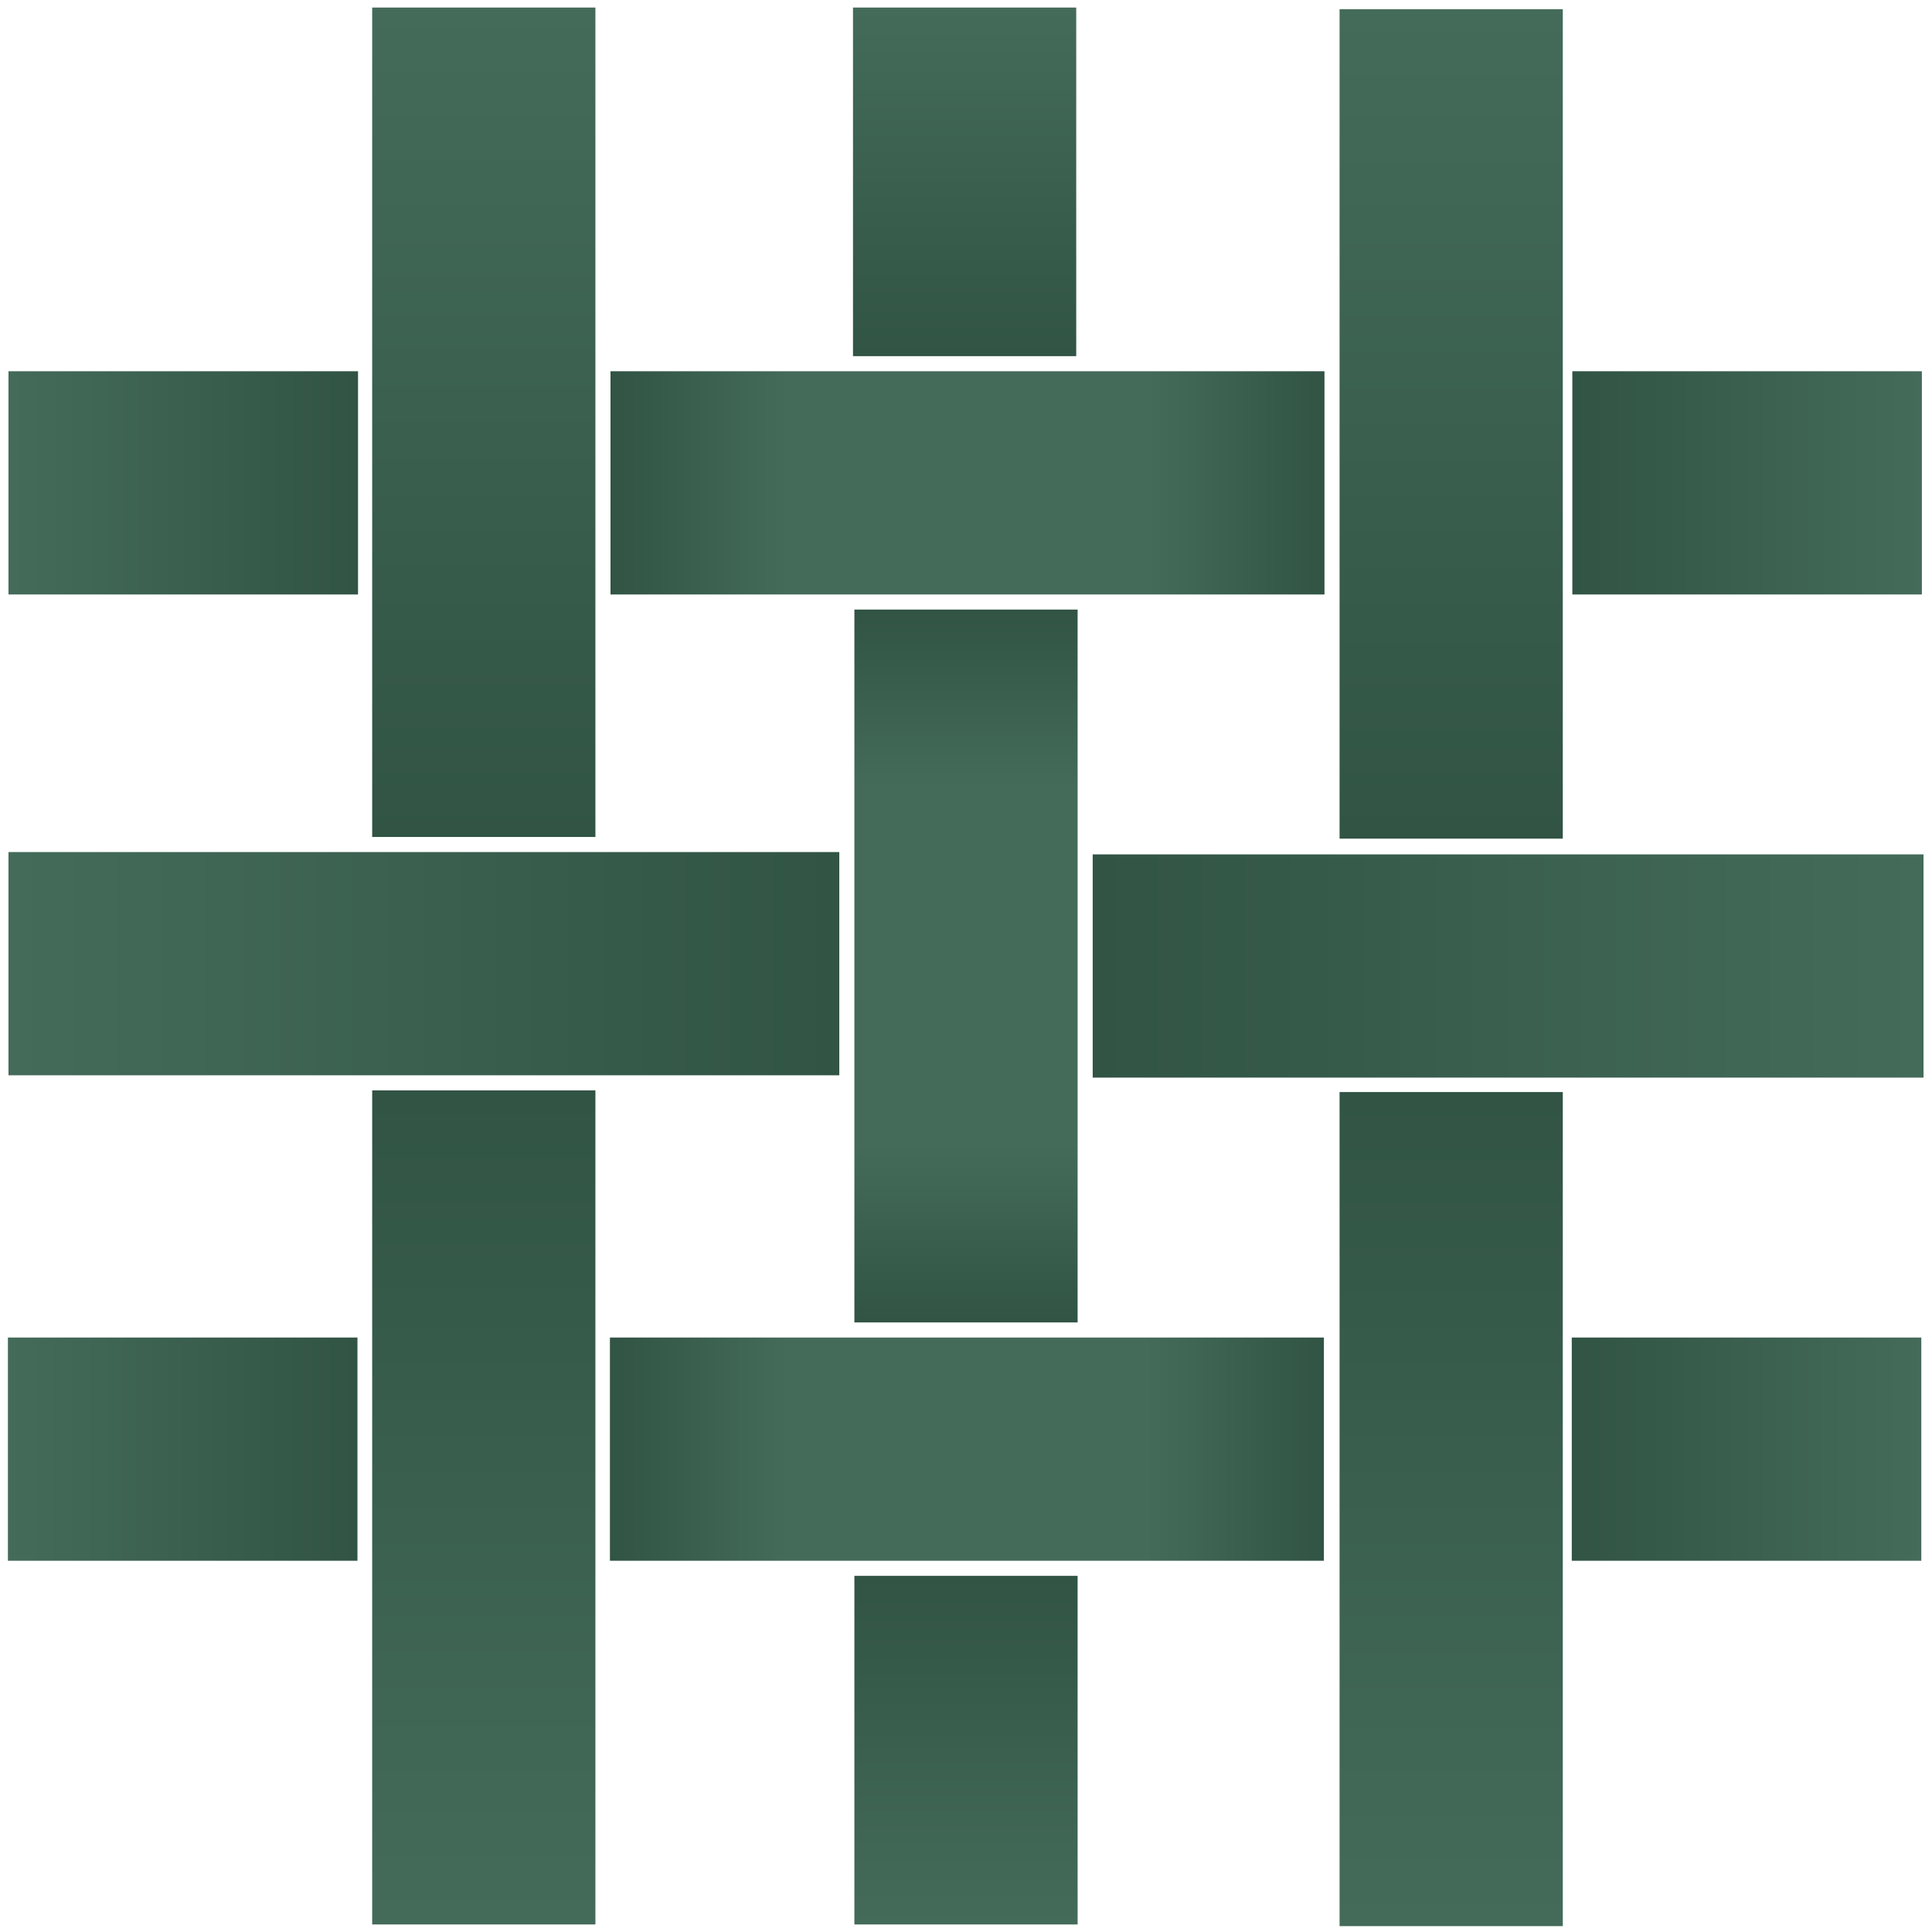
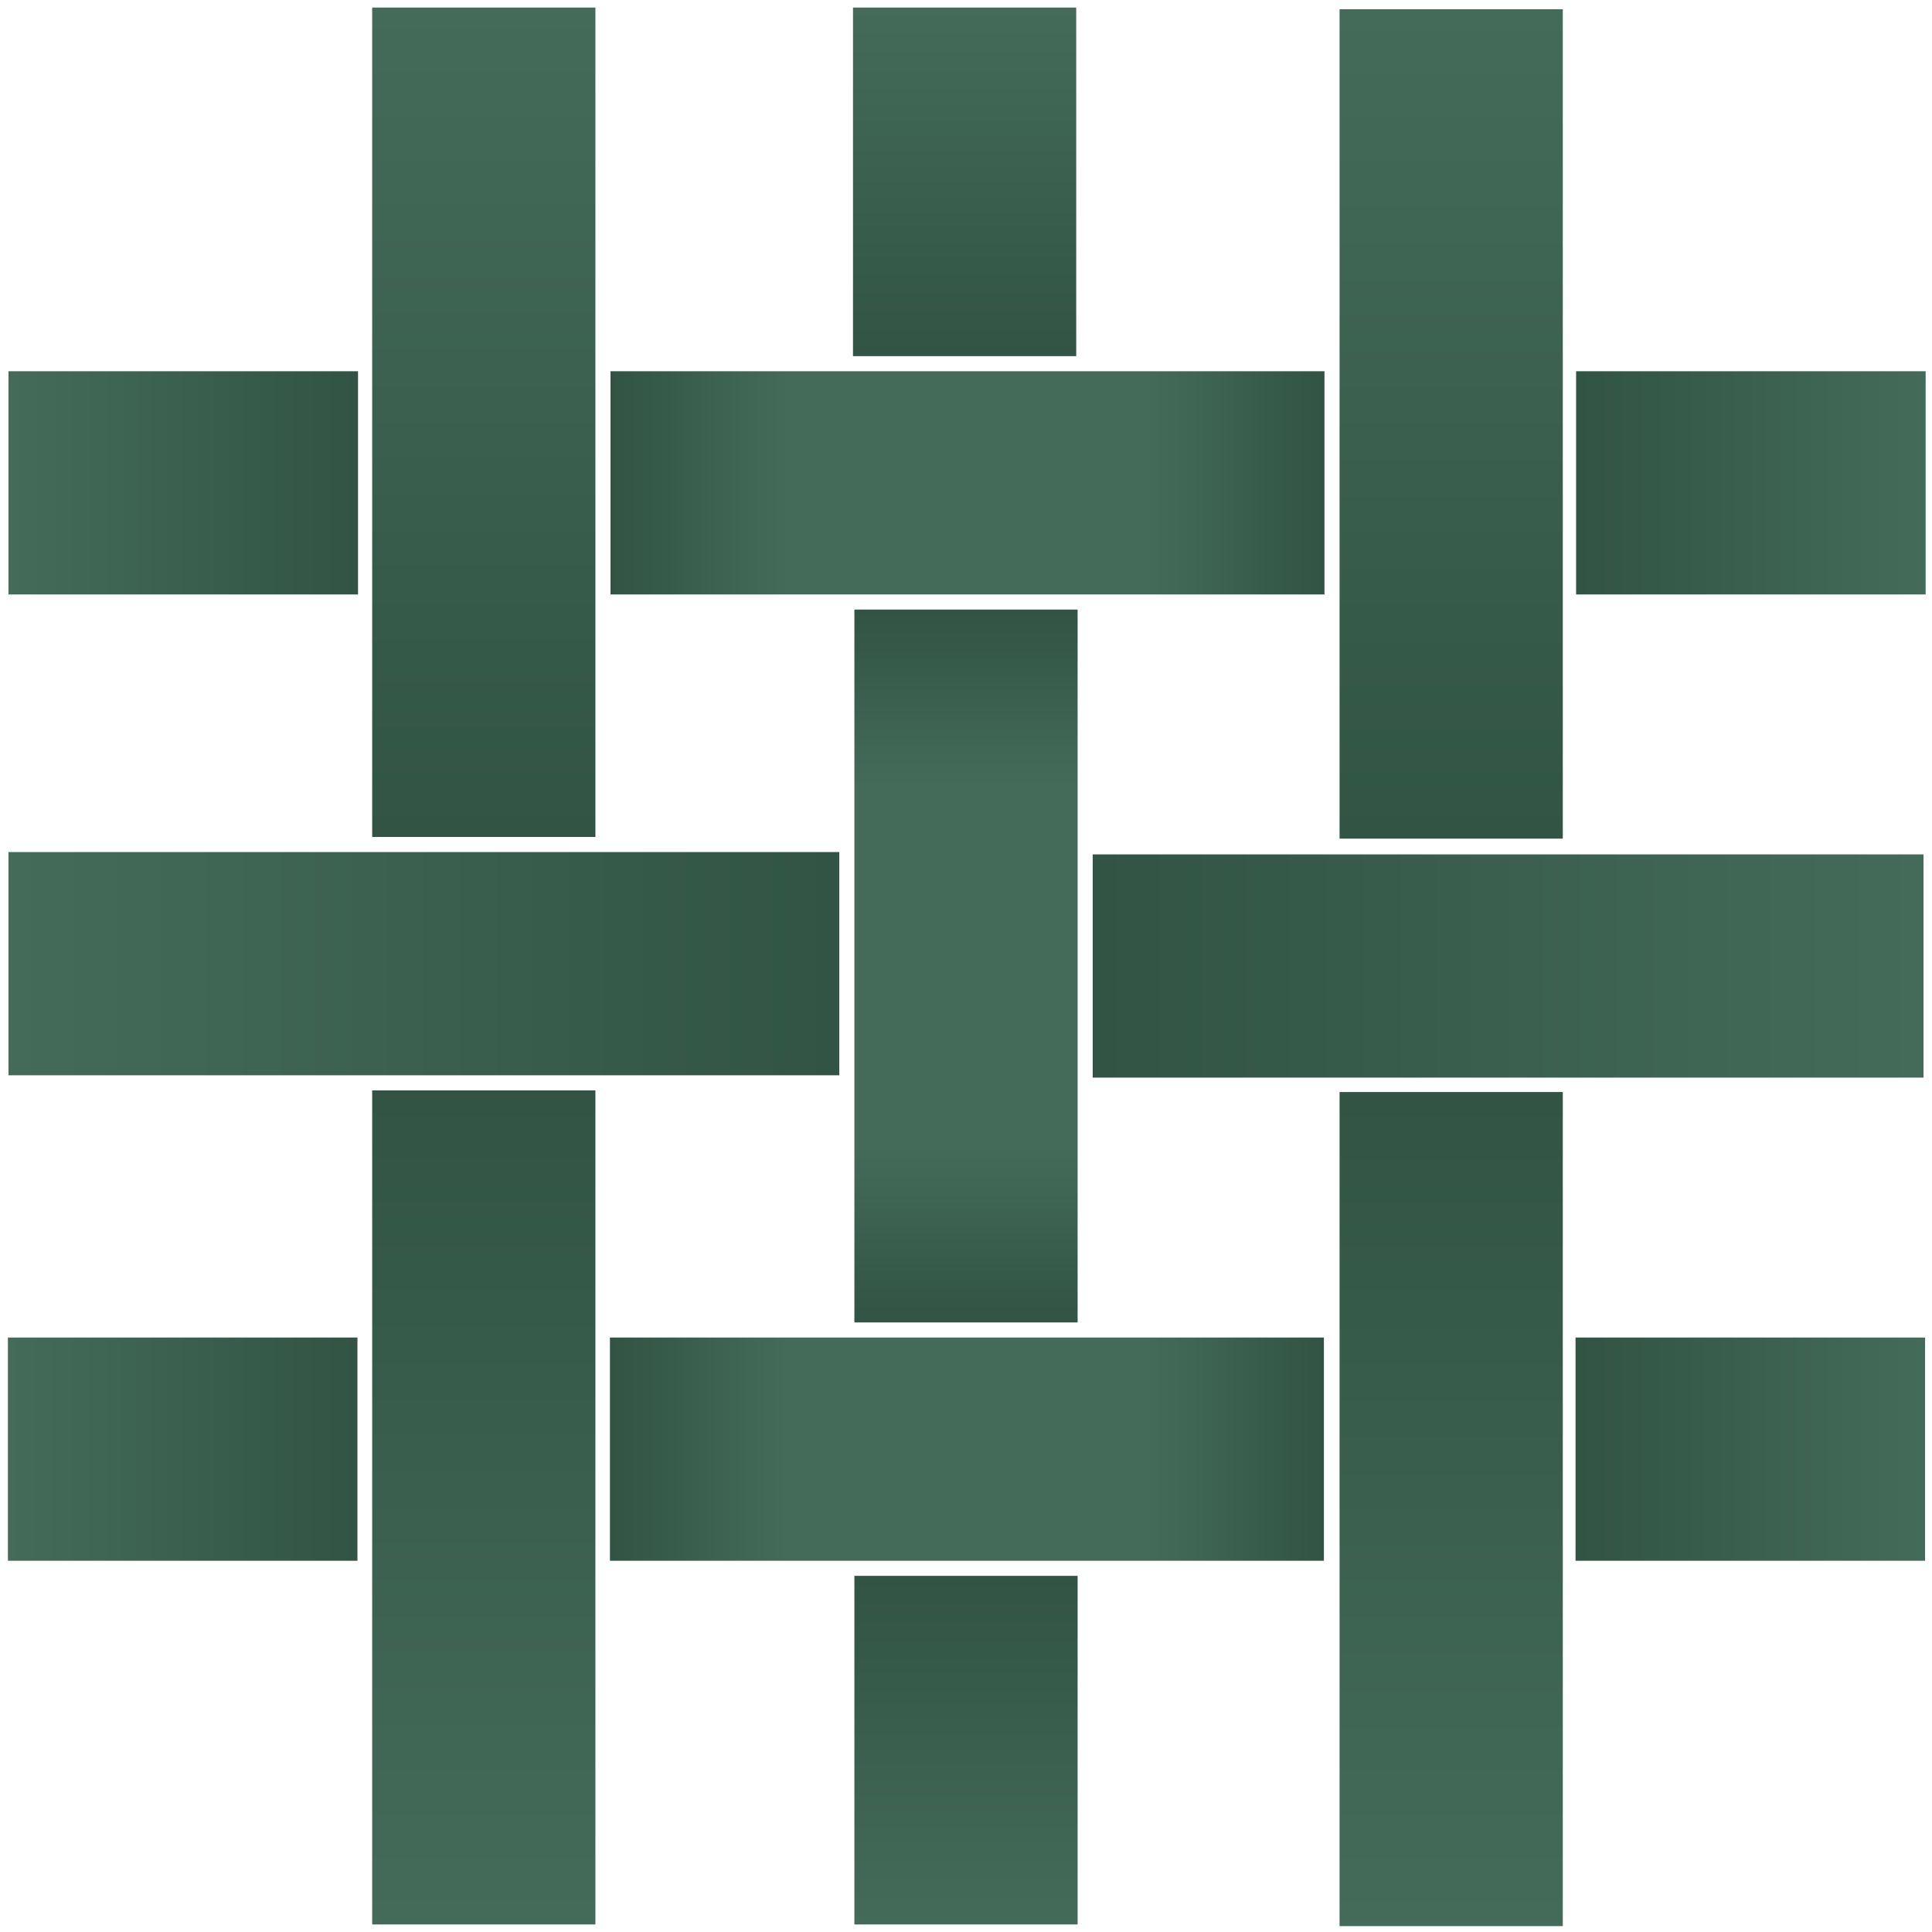
<svg xmlns="http://www.w3.org/2000/svg" xml:space="preserve" width="512" height="512" viewBox="0 0 512 512">
  <defs>
    <linearGradient id="a">
-       <stop offset="0%" stop-color="#446B5A" />
+       <stop offset="0%" stop-color="#446b5a" />
      <stop offset="100%" stop-color="#315444" />
    </linearGradient>
    <linearGradient id="b">
      <stop offset="0%" stop-color="#315444" />
-       <stop offset="25%" stop-color="#446B5A" />
-       <stop offset="75%" stop-color="#446B5A" />
+       <stop offset="25%" stop-color="#446b5a" />
+       <stop offset="75%" stop-color="#446b5a" />
      <stop offset="100%" stop-color="#315444" />
    </linearGradient>
    <linearGradient id="c">
      <stop offset="0%" stop-color="#315444" />
-       <stop offset="100%" stop-color="#446B5A" />
+       <stop offset="100%" stop-color="#446b5a" />
    </linearGradient>
    <linearGradient id="d" x1="0" x2="0" y1="0" y2="1" href="#a" />
    <linearGradient id="e" x1="0" x2="0" y1="0" y2="1" href="#b" />
    <linearGradient id="f" x1="0" x2="0" y1="0" y2="1" href="#c" />
  </defs>
  <path d="M2.249 98.383H94.88v59.158H2.249z" style="fill:url(#a)" />
  <path d="M161.789 98.383H351v59.158H161.789z" style="fill:url(#b)" />
-   <path d="M416.684 98.383h92.632v59.158h-92.632z" style="fill:url(#c)" />
+   <path d="M417.684 98.383h92.631v59.158h-92.631z" style="fill:url(#c)" />
  <path d="M2.249 225.804h220.173v59.158H2.249z" style="fill:url(#a)" />
-   <path d="M289.578 226.421h220.174v59.158H289.578z" style="fill:url(#c)" />
+   <path d="M289.578 226.421h220.173v59.158H289.578z" style="fill:url(#c)" />
  <path d="M2.098 354.459h92.631v59.158H2.098z" style="fill:url(#a)" />
  <path d="M161.638 354.459h189.211v59.158H161.638z" style="fill:url(#b)" />
-   <path d="M416.533 354.459h92.631v59.158h-92.631z" style="fill:url(#c)" />
-   <path d="M226.052 2h59.158v92.383h-59.158z" class="vertical" style="fill:url(#d)" />
+   <path d="M417.533 354.459h92.631v59.158h-92.631z" style="fill:url(#c)" />
+   <path d="M226.052 2h59.158v92.383h-59.158z" style="fill:url(#d)" />
  <path d="M226.421 161.542h59.158v188.917h-59.158z" style="fill:url(#e)" />
  <path d="M226.421 417.617h59.158V510h-59.158z" style="fill:url(#f)" />
  <path d="M98.631 2h59.158v219.804H98.631z" style="fill:url(#d)" />
  <path d="M98.631 288.962h59.158V510H98.631z" style="fill:url(#f)" />
  <path d="M355 2.443h59.157v219.804H355z" style="fill:url(#d)" />
  <path d="M355 289.404h59.157v221.039H355z" style="fill:url(#f)" />
</svg>
